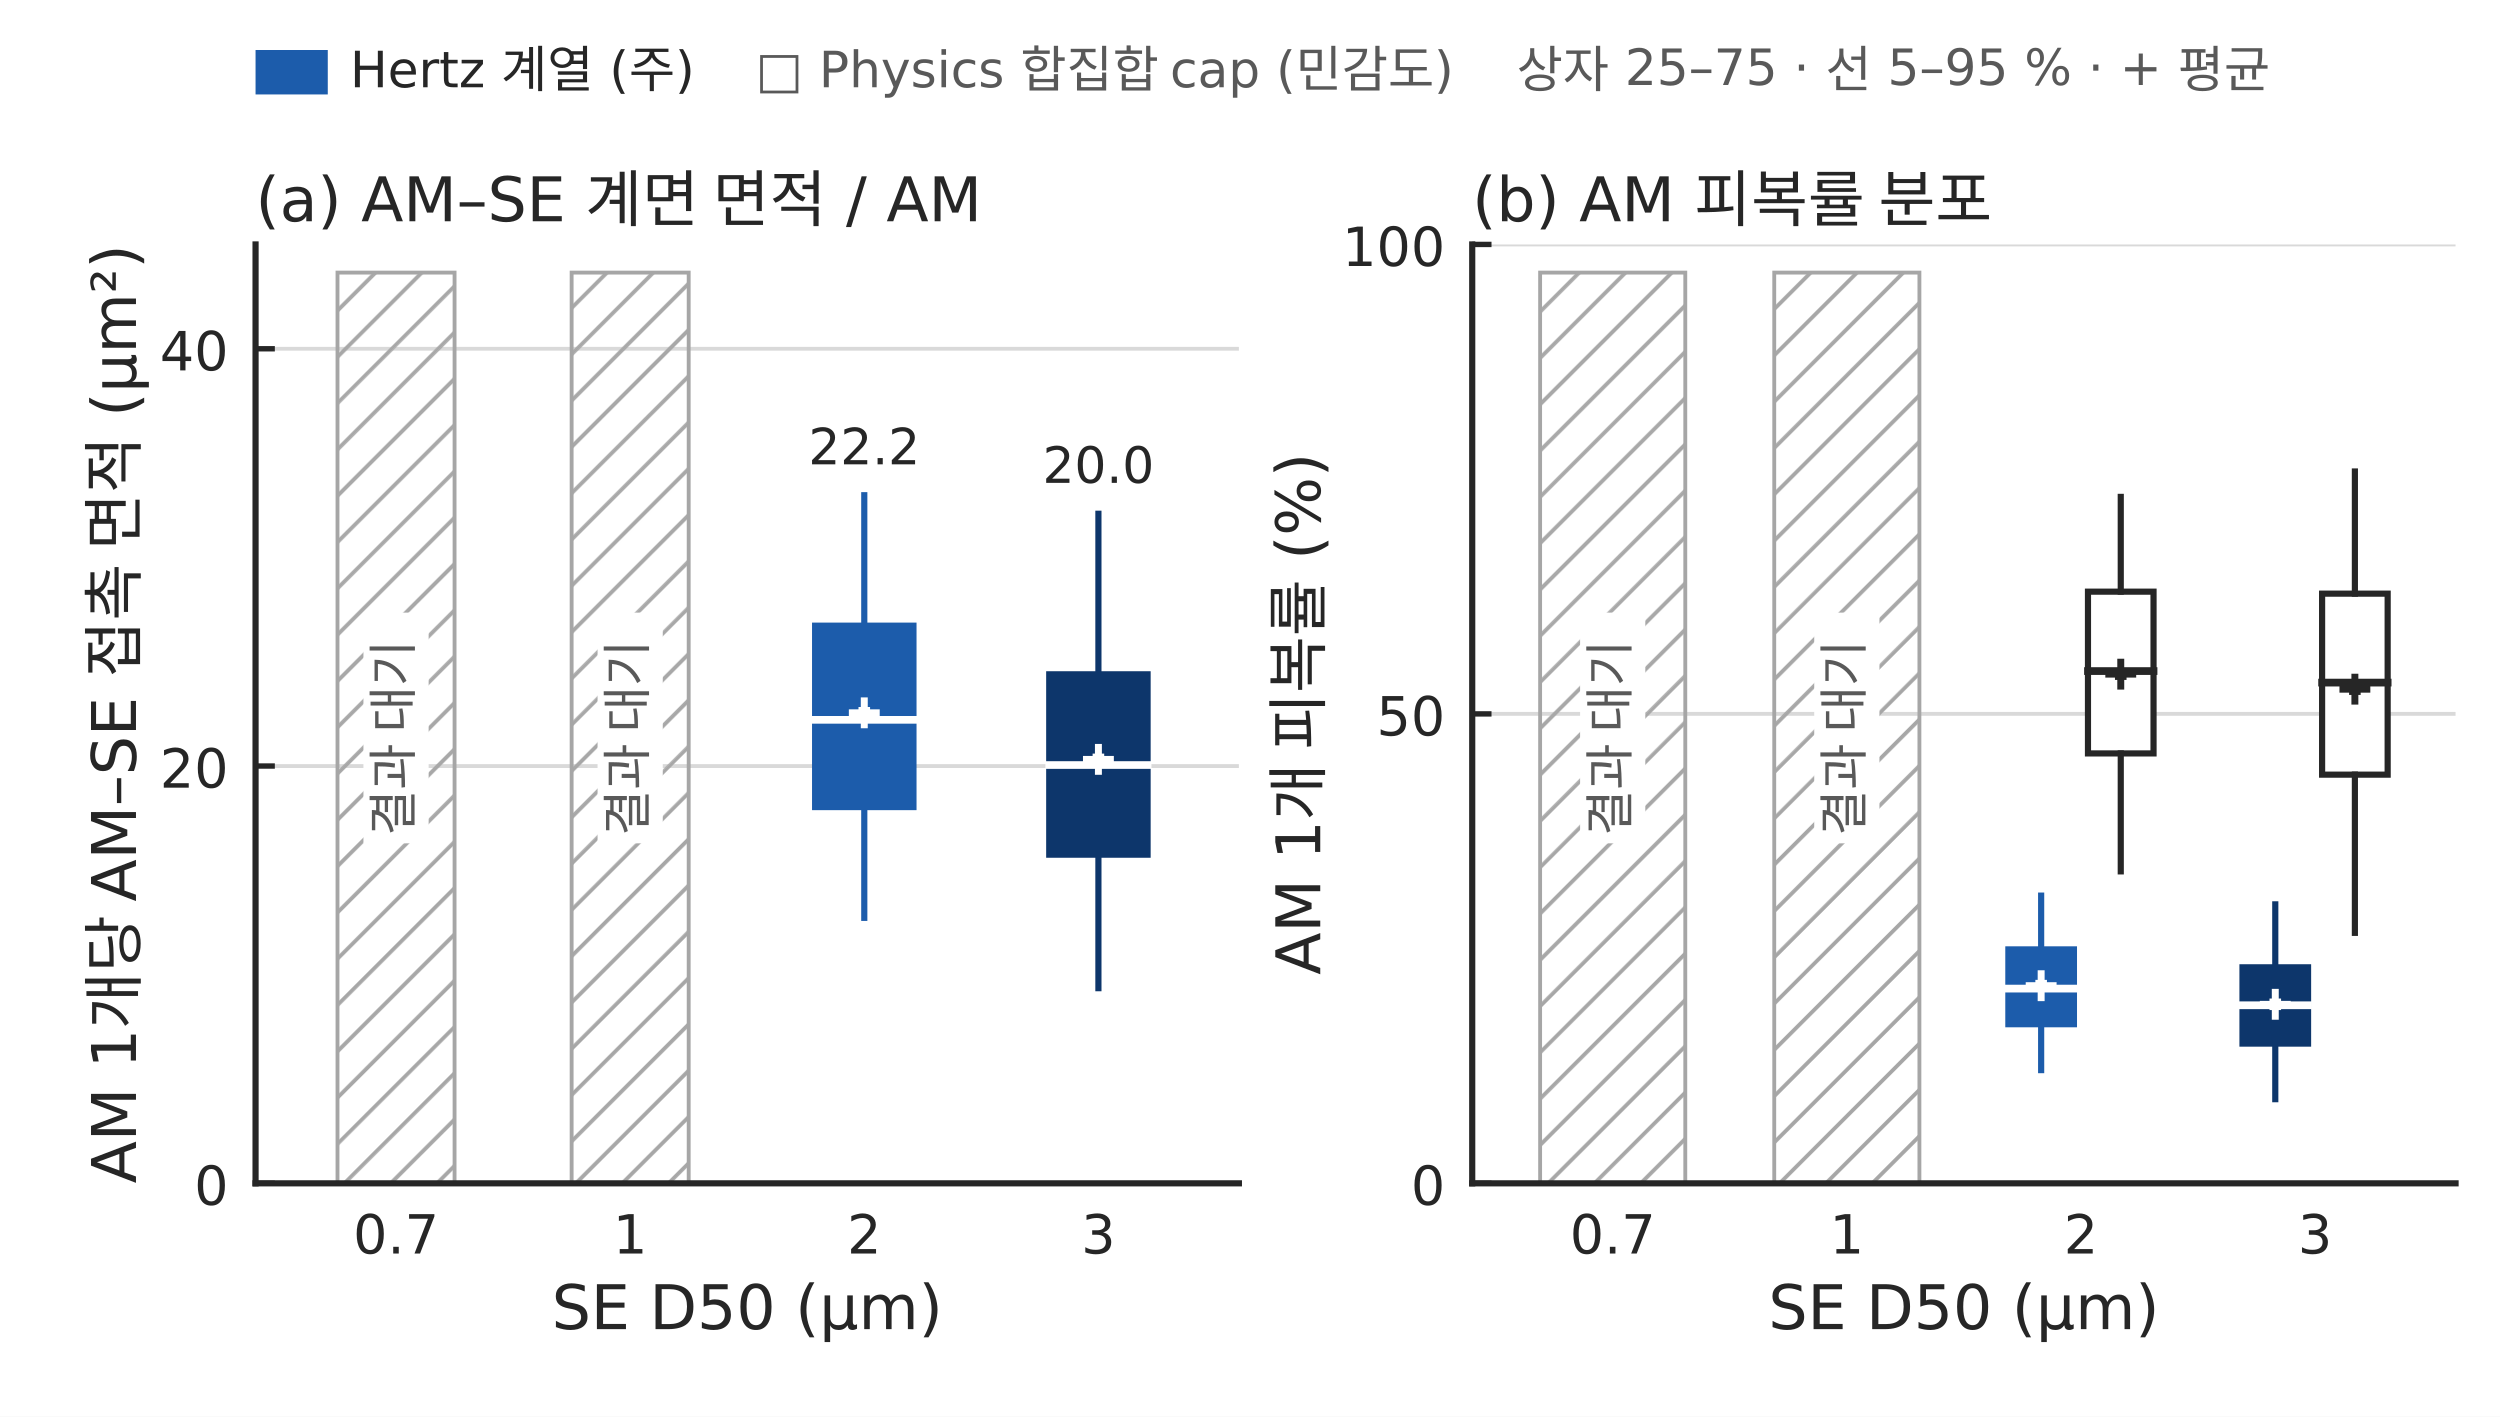
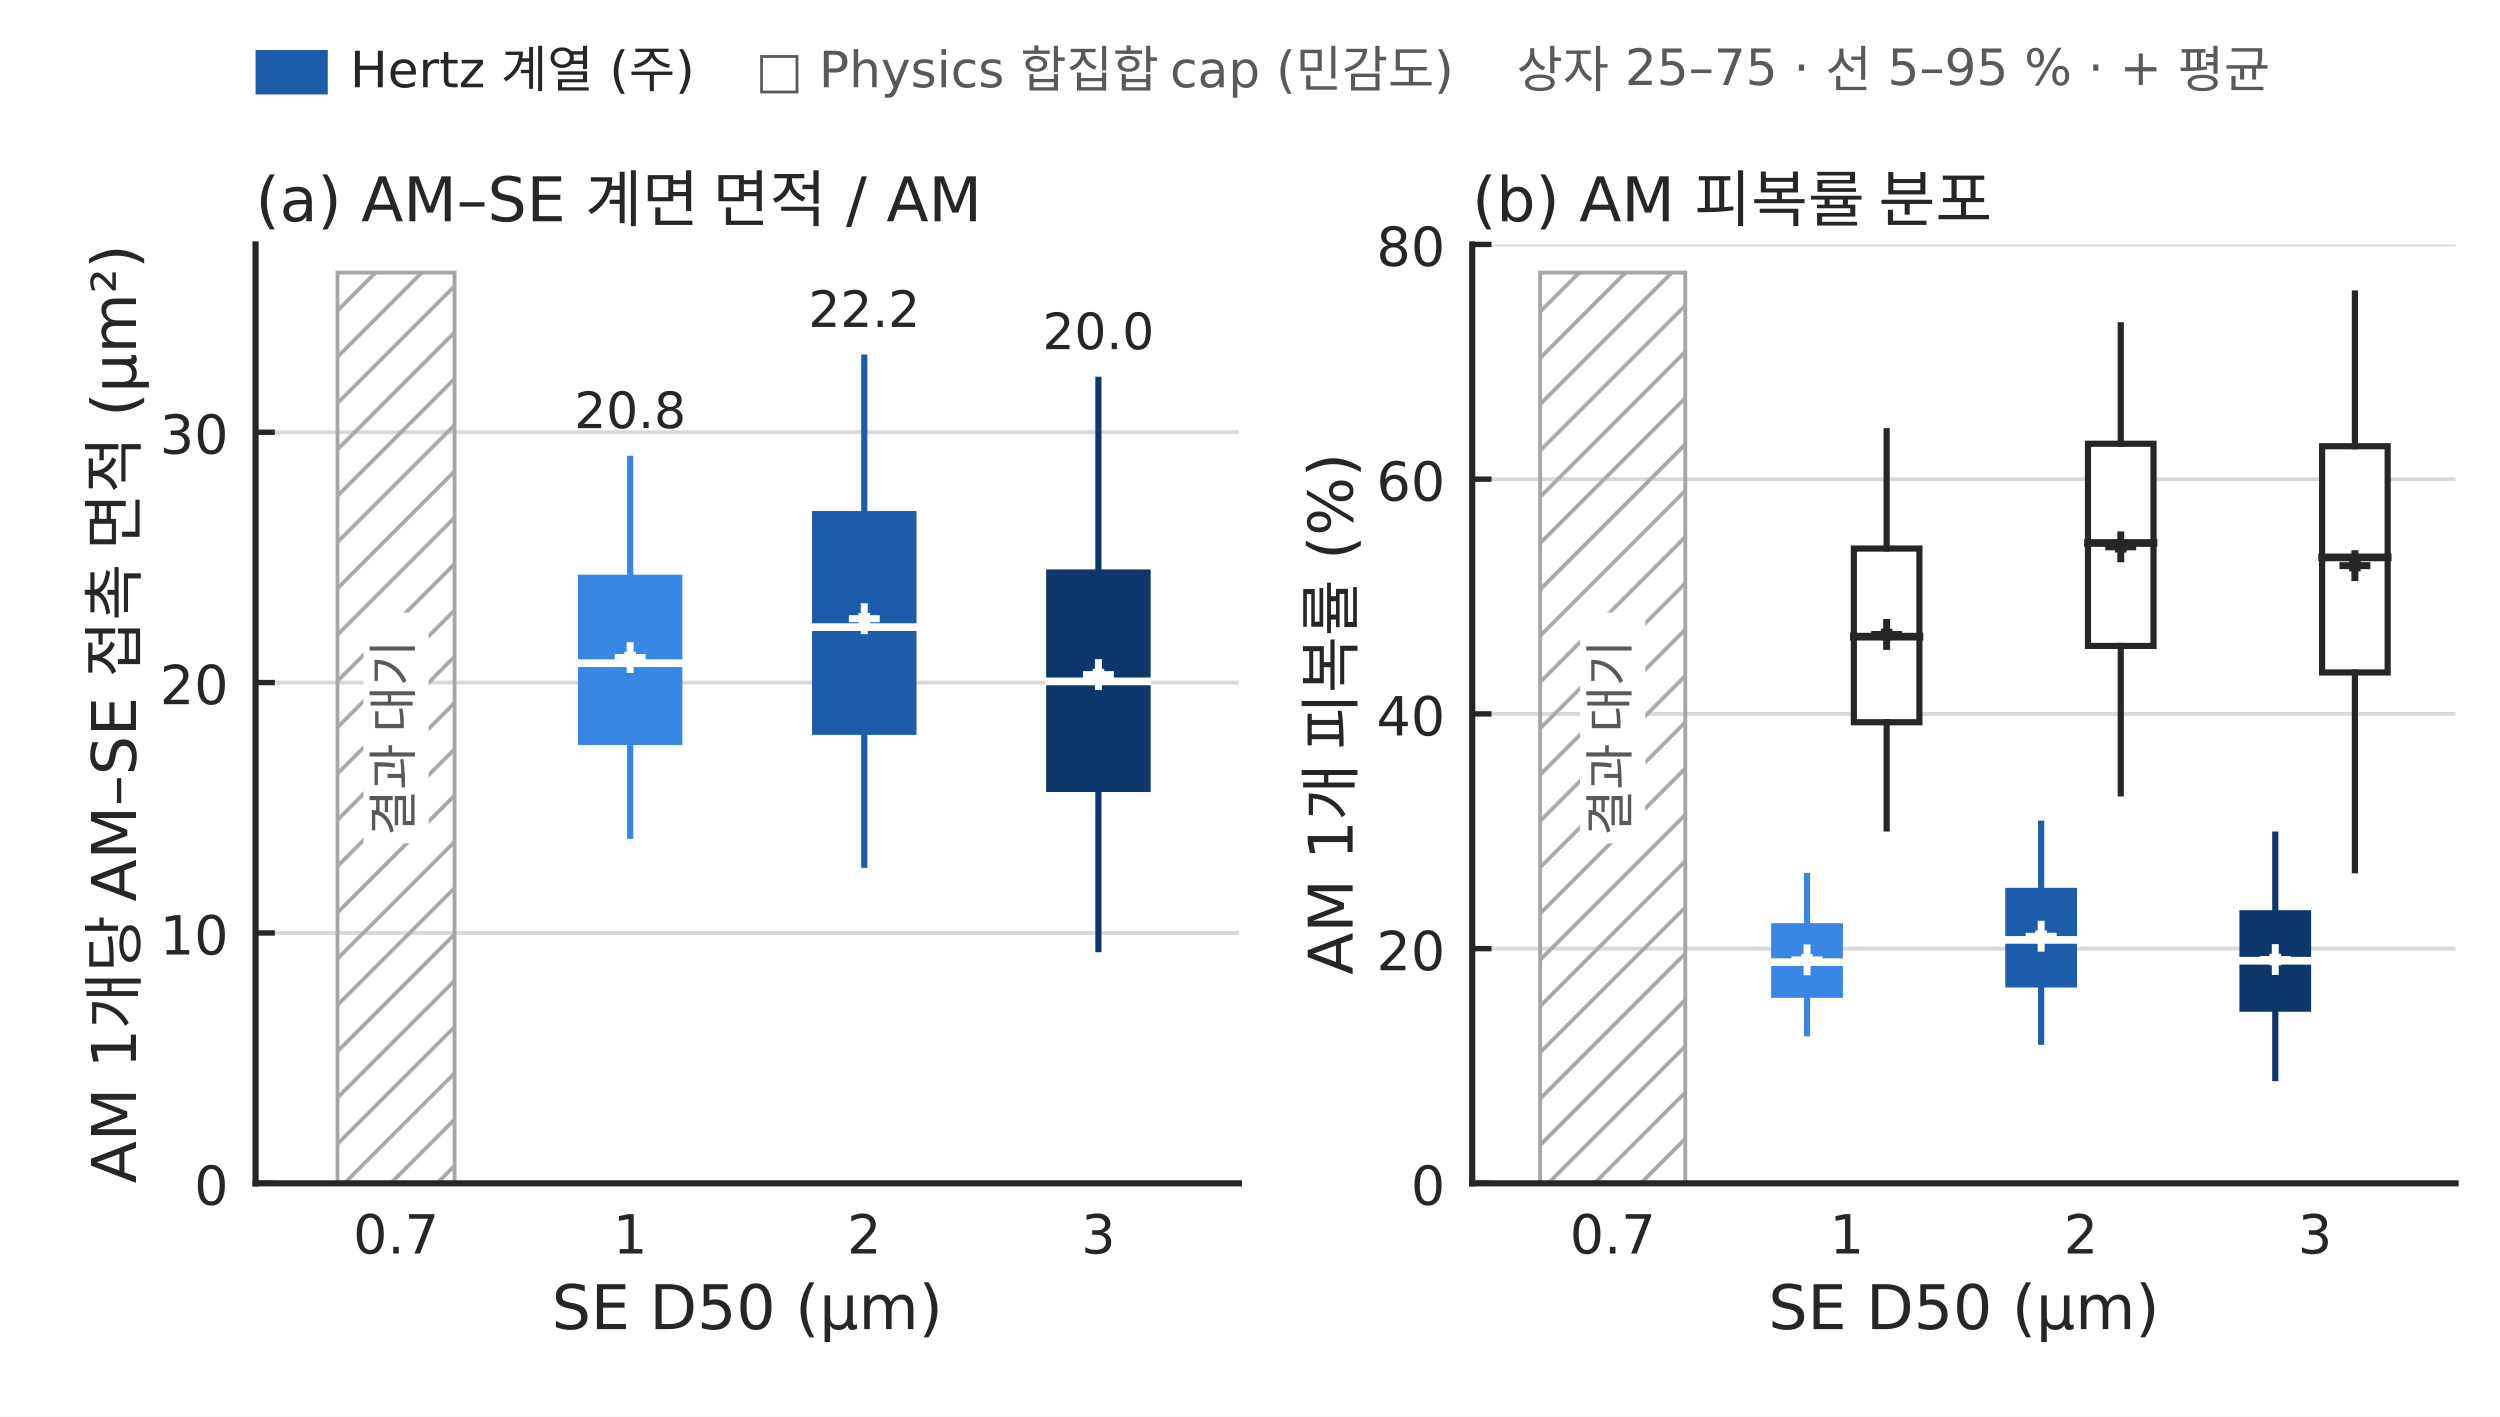
<svg xmlns="http://www.w3.org/2000/svg" xmlns:xlink="http://www.w3.org/1999/xlink" width="324pt" height="183.6pt" viewBox="0 0 324 183.6" version="1.1">
  <defs>
    <style type="text/css">*{stroke-linejoin: round; stroke-linecap: butt}</style>
  </defs>
  <g id="figure_1">
    <g id="patch_1">
      <path d="M 0 183.6  L 324 183.6  L 324 0  L 0 0  z " style="fill: #ffffff" />
    </g>
    <g id="axes_1">
      <g id="patch_2">
        <path d="M 33.12 153.36  L 160.56 153.36  L 160.56 31.68  L 33.12 31.68  z " style="fill: #ffffff" />
      </g>
      <g id="matplotlib.axis_1">
        <g id="xtick_1">
          <g id="line2d_1" />
          <g id="text_1">
            <text style="font-size: 7px; font-family: 'Aptos', 'Malgun Gothic', 'Carlito', 'WenQuanYi Zen Hei', 'DejaVu Sans'; text-anchor: middle; fill: #262626" x="51.326" y="162.459" transform="rotate(-0 51.32571 162.4586)">0.7</text>
          </g>
        </g>
        <g id="xtick_2">
          <g id="line2d_2" />
          <g id="text_2">
            <text style="font-size: 7px; font-family: 'Aptos', 'Malgun Gothic', 'Carlito', 'WenQuanYi Zen Hei', 'DejaVu Sans'; text-anchor: middle; fill: #262626" x="81.669" y="162.459" transform="rotate(-0 81.66857 162.4586)">1</text>
          </g>
        </g>
        <g id="xtick_3">
          <g id="line2d_3" />
          <g id="text_3">
            <text style="font-size: 7px; font-family: 'Aptos', 'Malgun Gothic', 'Carlito', 'WenQuanYi Zen Hei', 'DejaVu Sans'; text-anchor: middle; fill: #262626" x="112.011" y="162.459" transform="rotate(-0 112.0114 162.4586)">2</text>
          </g>
        </g>
        <g id="xtick_4">
          <g id="line2d_4" />
          <g id="text_4">
            <text style="font-size: 7px; font-family: 'Aptos', 'Malgun Gothic', 'Carlito', 'WenQuanYi Zen Hei', 'DejaVu Sans'; text-anchor: middle; fill: #262626" x="142.354" y="162.459" transform="rotate(-0 142.3543 162.4586)">3</text>
          </g>
        </g>
        <g id="text_5">
          <text style="font-size: 8px; font-family: 'Aptos', 'Malgun Gothic', 'Carlito', 'WenQuanYi Zen Hei', 'DejaVu Sans'; text-anchor: middle; fill: #262626" x="96.84" y="172.258" transform="rotate(-0 96.84 172.2584)">SE D50 (µm)</text>
        </g>
      </g>
      <g id="matplotlib.axis_2">
        <g id="ytick_1">
          <g id="line2d_5">
            <path d="M 33.12 153.36  L 160.56 153.36  " clip-path="url(#p23464b359a)" style="fill: none; stroke: #d9d9d9; stroke-width: 0.5; stroke-linecap: square" />
          </g>
          <g id="line2d_6">
            <defs>
              <path id="m4b9ea9e945" d="M 0 0  L 2.5 0  " style="stroke: #262626; stroke-width: 0.7" />
            </defs>
            <g>
              <use xlink:href="#m4b9ea9e945" x="33.12" y="153.36" style="fill: #262626; stroke: #262626; stroke-width: 0.7" />
            </g>
          </g>
          <g id="text_6">
            <text style="font-size: 7px; font-family: 'Aptos', 'Malgun Gothic', 'Carlito', 'WenQuanYi Zen Hei', 'DejaVu Sans'; text-anchor: end; fill: #262626" x="29.62" y="156.159" transform="rotate(-0 29.62 156.1593)">0</text>
          </g>
        </g>
        <g id="ytick_2">
          <g id="line2d_7">
-             <path d="M 33.12 99.28  L 160.56 99.28  " clip-path="url(#p23464b359a)" style="fill: none; stroke: #d9d9d9; stroke-width: 0.5; stroke-linecap: square" />
+             <path d="M 33.12 120.912  L 160.56 120.912  " clip-path="url(#p23464b359a)" style="fill: none; stroke: #d9d9d9; stroke-width: 0.5; stroke-linecap: square" />
          </g>
          <g id="line2d_8">
            <g>
-               <use xlink:href="#m4b9ea9e945" x="33.12" y="99.28" style="fill: #262626; stroke: #262626; stroke-width: 0.7" />
+               <use xlink:href="#m4b9ea9e945" x="33.12" y="120.912" style="fill: #262626; stroke: #262626; stroke-width: 0.7" />
            </g>
          </g>
          <g id="text_7">
-             <text style="font-size: 7px; font-family: 'Aptos', 'Malgun Gothic', 'Carlito', 'WenQuanYi Zen Hei', 'DejaVu Sans'; text-anchor: end; fill: #262626" x="29.62" y="102.079" transform="rotate(-0 29.62 102.0793)">20</text>
+             <text style="font-size: 7px; font-family: 'Aptos', 'Malgun Gothic', 'Carlito', 'WenQuanYi Zen Hei', 'DejaVu Sans'; text-anchor: end; fill: #262626" x="29.62" y="123.711" transform="rotate(-0 29.62 123.7113)">10</text>
          </g>
        </g>
        <g id="ytick_3">
          <g id="line2d_9">
-             <path d="M 33.12 45.2  L 160.56 45.2  " clip-path="url(#p23464b359a)" style="fill: none; stroke: #d9d9d9; stroke-width: 0.5; stroke-linecap: square" />
+             <path d="M 33.12 88.464  L 160.56 88.464  " clip-path="url(#p23464b359a)" style="fill: none; stroke: #d9d9d9; stroke-width: 0.5; stroke-linecap: square" />
          </g>
          <g id="line2d_10">
            <g>
-               <use xlink:href="#m4b9ea9e945" x="33.12" y="45.2" style="fill: #262626; stroke: #262626; stroke-width: 0.7" />
+               <use xlink:href="#m4b9ea9e945" x="33.12" y="88.464" style="fill: #262626; stroke: #262626; stroke-width: 0.7" />
            </g>
          </g>
          <g id="text_8">
-             <text style="font-size: 7px; font-family: 'Aptos', 'Malgun Gothic', 'Carlito', 'WenQuanYi Zen Hei', 'DejaVu Sans'; text-anchor: end; fill: #262626" x="29.62" y="47.999" transform="rotate(-0 29.62 47.99932)">40</text>
-           </g>
-         </g>
-         <g id="text_9">
+             <text style="font-size: 7px; font-family: 'Aptos', 'Malgun Gothic', 'Carlito', 'WenQuanYi Zen Hei', 'DejaVu Sans'; text-anchor: end; fill: #262626" x="29.62" y="91.263" transform="rotate(-0 29.62 91.26332)">20</text>
+           </g>
+         </g>
+         <g id="ytick_4">
+           <g id="line2d_11">
+             <path d="M 33.12 56.016  L 160.56 56.016  " clip-path="url(#p23464b359a)" style="fill: none; stroke: #d9d9d9; stroke-width: 0.5; stroke-linecap: square" />
+           </g>
+           <g id="line2d_12">
+             <g>
+               <use xlink:href="#m4b9ea9e945" x="33.12" y="56.016" style="fill: #262626; stroke: #262626; stroke-width: 0.7" />
+             </g>
+           </g>
+           <g id="text_9">
+             <text style="font-size: 7px; font-family: 'Aptos', 'Malgun Gothic', 'Carlito', 'WenQuanYi Zen Hei', 'DejaVu Sans'; text-anchor: end; fill: #262626" x="29.62" y="58.815" transform="rotate(-0 29.62 58.81532)">30</text>
+           </g>
+         </g>
+         <g id="text_10">
          <text style="font-size: 8px; font-family: 'Aptos', 'Malgun Gothic', 'Carlito', 'WenQuanYi Zen Hei', 'DejaVu Sans'; text-anchor: middle; fill: #262626" x="17.623" y="92.52" transform="rotate(-90 17.62281 92.52)">AM 1개당 AM–SE 접촉 면적 (µm²)</text>
        </g>
      </g>
      <g id="patch_3">
        <path d="M 43.74 153.36  L 58.911 153.36  L 58.911 35.33  L 43.74 35.33  z " clip-path="url(#p23464b359a)" style="fill: url(#hf01d2c8f13); stroke: #a6a6a6; stroke-width: 0.5; stroke-linejoin: miter" />
      </g>
      <g id="patch_4">
-         <path d="M 74.083 153.36  L 89.254 153.36  L 89.254 35.33  L 74.083 35.33  z " clip-path="url(#p23464b359a)" style="fill: url(#hf01d2c8f13); stroke: #a6a6a6; stroke-width: 0.5; stroke-linejoin: miter" />
+         <path d="M 75.297 96.153  L 88.041 96.153  L 88.041 74.879  L 75.297 74.879  z " clip-path="url(#p23464b359a)" style="fill: #3987e5; stroke: #3987e5; stroke-width: 0.8; stroke-linejoin: miter" />
+       </g>
+       <g id="line2d_13">
+         <path d="M 81.669 108.319  L 81.669 96.153  " clip-path="url(#p23464b359a)" style="fill: none; stroke: #3987e5; stroke-width: 0.8; stroke-linecap: square" />
+       </g>
+       <g id="line2d_14">
+         <path d="M 81.669 74.879  L 81.669 59.465  " clip-path="url(#p23464b359a)" style="fill: none; stroke: #3987e5; stroke-width: 0.8; stroke-linecap: square" />
      </g>
      <g id="patch_5">
-         <path d="M 105.639 104.596  L 118.383 104.596  L 118.383 81.088  L 105.639 81.088  z " clip-path="url(#p23464b359a)" style="fill: #1c5cab; stroke: #1c5cab; stroke-width: 0.8; stroke-linejoin: miter" />
-       </g>
-       <g id="line2d_11">
-         <path d="M 112.011 118.957  L 112.011 104.596  " clip-path="url(#p23464b359a)" style="fill: none; stroke: #1c5cab; stroke-width: 0.8; stroke-linecap: square" />
-       </g>
-       <g id="line2d_12">
-         <path d="M 112.011 81.088  L 112.011 64.184  " clip-path="url(#p23464b359a)" style="fill: none; stroke: #1c5cab; stroke-width: 0.8; stroke-linecap: square" />
+         <path d="M 105.639 94.843  L 118.383 94.843  L 118.383 66.633  L 105.639 66.633  z " clip-path="url(#p23464b359a)" style="fill: #1c5cab; stroke: #1c5cab; stroke-width: 0.8; stroke-linejoin: miter" />
+       </g>
+       <g id="line2d_15">
+         <path d="M 112.011 112.076  L 112.011 94.843  " clip-path="url(#p23464b359a)" style="fill: none; stroke: #1c5cab; stroke-width: 0.8; stroke-linecap: square" />
+       </g>
+       <g id="line2d_16">
+         <path d="M 112.011 66.633  L 112.011 46.349  " clip-path="url(#p23464b359a)" style="fill: none; stroke: #1c5cab; stroke-width: 0.8; stroke-linecap: square" />
      </g>
      <g id="patch_6">
-         <path d="M 135.982 110.766  L 148.726 110.766  L 148.726 87.391  L 135.982 87.391  z " clip-path="url(#p23464b359a)" style="fill: #0d366b; stroke: #0d366b; stroke-width: 0.8; stroke-linejoin: miter" />
-       </g>
-       <g id="line2d_13">
-         <path d="M 142.354 128.068  L 142.354 110.766  " clip-path="url(#p23464b359a)" style="fill: none; stroke: #0d366b; stroke-width: 0.8; stroke-linecap: square" />
-       </g>
-       <g id="line2d_14">
-         <path d="M 142.354 87.391  L 142.354 66.581  " clip-path="url(#p23464b359a)" style="fill: none; stroke: #0d366b; stroke-width: 0.8; stroke-linecap: square" />
+         <path d="M 135.982 102.247  L 148.726 102.247  L 148.726 74.197  L 135.982 74.197  z " clip-path="url(#p23464b359a)" style="fill: #0d366b; stroke: #0d366b; stroke-width: 0.8; stroke-linejoin: miter" />
+       </g>
+       <g id="line2d_17">
+         <path d="M 142.354 123.01  L 142.354 102.247  " clip-path="url(#p23464b359a)" style="fill: none; stroke: #0d366b; stroke-width: 0.8; stroke-linecap: square" />
+       </g>
+       <g id="line2d_18">
+         <path d="M 142.354 74.197  L 142.354 49.225  " clip-path="url(#p23464b359a)" style="fill: none; stroke: #0d366b; stroke-width: 0.8; stroke-linecap: square" />
      </g>
      <g id="patch_7">
        <path d="M 33.12 153.36  L 33.12 31.68  " style="fill: none; stroke: #262626; stroke-width: 0.8; stroke-linejoin: miter; stroke-linecap: square" />
      </g>
      <g id="patch_8">
        <path d="M 33.12 153.36  L 160.56 153.36  " style="fill: none; stroke: #262626; stroke-width: 0.8; stroke-linejoin: miter; stroke-linecap: square" />
      </g>
-       <g id="text_10">
+       <g id="text_11">
        <g id="patch_9">
          <path d="M 55.551 109.295  L 55.551 79.396  L 47.101 79.396  L 47.101 109.295  z " style="fill: #ffffff" />
        </g>
        <text style="font-size: 6.5px; font-family: 'Aptos', 'Malgun Gothic', 'Carlito', 'WenQuanYi Zen Hei', 'DejaVu Sans'; fill: #595959" transform="translate(53.27445 108.3197) rotate(-90)">결과 대기</text>
      </g>
-       <g id="text_11">
-         <g id="patch_10">
-           <path d="M 85.894 109.295  L 85.894 79.396  L 77.444 79.396  L 77.444 109.295  z " style="fill: #ffffff" />
-         </g>
-         <text style="font-size: 6.5px; font-family: 'Aptos', 'Malgun Gothic', 'Carlito', 'WenQuanYi Zen Hei', 'DejaVu Sans'; fill: #595959" transform="translate(83.6173 108.3197) rotate(-90)">결과 대기</text>
-       </g>
-       <g id="line2d_15">
-         <path d="M 105.639 93.291  L 118.383 93.291  " clip-path="url(#p23464b359a)" style="fill: none; stroke: #ffffff; stroke-linecap: square" />
+       <g id="line2d_19">
+         <path d="M 75.297 85.953  L 88.041 85.953  " clip-path="url(#p23464b359a)" style="fill: none; stroke: #ffffff; stroke-linecap: square" />
      </g>
      <g id="text_12">
-         <text style="font-size: 6.5px; font-family: 'Aptos', 'Malgun Gothic', 'Carlito', 'WenQuanYi Zen Hei', 'DejaVu Sans'; text-anchor: middle; fill: #262626" x="112.011" y="60.179" transform="rotate(-0 112.0114 60.17897)">22.2</text>
-       </g>
-       <g id="line2d_16">
-         <path d="M 135.982 99.149  L 148.726 99.149  " clip-path="url(#p23464b359a)" style="fill: none; stroke: #ffffff; stroke-linecap: square" />
+         <text style="font-size: 6.5px; font-family: 'Aptos', 'Malgun Gothic', 'Carlito', 'WenQuanYi Zen Hei', 'DejaVu Sans'; text-anchor: middle; fill: #262626" x="81.669" y="55.487" transform="rotate(-0 81.66857 55.48699)">20.8</text>
+       </g>
+       <g id="line2d_20">
+         <path d="M 105.639 81.278  L 118.383 81.278  " clip-path="url(#p23464b359a)" style="fill: none; stroke: #ffffff; stroke-linecap: square" />
      </g>
      <g id="text_13">
-         <text style="font-size: 6.5px; font-family: 'Aptos', 'Malgun Gothic', 'Carlito', 'WenQuanYi Zen Hei', 'DejaVu Sans'; text-anchor: middle; fill: #262626" x="142.354" y="62.576" transform="rotate(-0 142.3543 62.57561)">20.0</text>
+         <text style="font-size: 6.5px; font-family: 'Aptos', 'Malgun Gothic', 'Carlito', 'WenQuanYi Zen Hei', 'DejaVu Sans'; text-anchor: middle; fill: #262626" x="112.011" y="42.371" transform="rotate(-0 112.0114 42.37086)">22.2</text>
+       </g>
+       <g id="line2d_21">
+         <path d="M 135.982 88.307  L 148.726 88.307  " clip-path="url(#p23464b359a)" style="fill: none; stroke: #ffffff; stroke-linecap: square" />
      </g>
      <g id="text_14">
+         <text style="font-size: 6.5px; font-family: 'Aptos', 'Malgun Gothic', 'Carlito', 'WenQuanYi Zen Hei', 'DejaVu Sans'; text-anchor: middle; fill: #262626" x="142.354" y="45.247" transform="rotate(-0 142.3543 45.24683)">20.0</text>
+       </g>
+       <g id="text_15">
        <text style="font-size: 8px; font-family: 'Aptos', 'Malgun Gothic', 'Carlito', 'WenQuanYi Zen Hei', 'DejaVu Sans'; text-anchor: start; fill: #262626" x="33.12" y="28.68" transform="rotate(-0 33.12 28.68)">(a) AM–SE 계면 면적 / AM</text>
      </g>
-       <g id="line2d_17">
-         <path d="M 112.011 92.38  " clip-path="url(#p23464b359a)" style="fill: none; stroke: #ffffff; stroke-width: 1.5; stroke-linecap: square" />
+       <g id="line2d_22">
+         <path d="M 81.669 85.218  " clip-path="url(#p23464b359a)" style="fill: none; stroke: #ffffff; stroke-width: 1.5; stroke-linecap: square" />
        <defs>
          <path id="mc060f11b93" d="M -2 0  L 2 0  M 0 2  L 0 -2  " style="stroke: #ffffff; stroke-width: 0.9" />
        </defs>
        <g clip-path="url(#p23464b359a)">
-           <use xlink:href="#mc060f11b93" x="112.011" y="92.38" style="fill: #ffffff; stroke: #ffffff; stroke-width: 0.9" />
-         </g>
-       </g>
-       <g id="line2d_18">
-         <path d="M 142.354 98.416  " clip-path="url(#p23464b359a)" style="fill: none; stroke: #ffffff; stroke-width: 1.5; stroke-linecap: square" />
+           <use xlink:href="#mc060f11b93" x="81.669" y="85.218" style="fill: #ffffff; stroke: #ffffff; stroke-width: 0.9" />
+         </g>
+       </g>
+       <g id="line2d_23">
+         <path d="M 112.011 80.184  " clip-path="url(#p23464b359a)" style="fill: none; stroke: #ffffff; stroke-width: 1.5; stroke-linecap: square" />
        <g clip-path="url(#p23464b359a)">
-           <use xlink:href="#mc060f11b93" x="142.354" y="98.416" style="fill: #ffffff; stroke: #ffffff; stroke-width: 0.9" />
+           <use xlink:href="#mc060f11b93" x="112.011" y="80.184" style="fill: #ffffff; stroke: #ffffff; stroke-width: 0.9" />
+         </g>
+       </g>
+       <g id="line2d_24">
+         <path d="M 142.354 87.428  " clip-path="url(#p23464b359a)" style="fill: none; stroke: #ffffff; stroke-width: 1.5; stroke-linecap: square" />
+         <g clip-path="url(#p23464b359a)">
+           <use xlink:href="#mc060f11b93" x="142.354" y="87.428" style="fill: #ffffff; stroke: #ffffff; stroke-width: 0.9" />
        </g>
      </g>
    </g>
    <g id="axes_2">
-       <g id="patch_11">
+       <g id="patch_10">
        <path d="M 190.8 153.36  L 318.24 153.36  L 318.24 31.68  L 190.8 31.68  z " style="fill: #ffffff" />
      </g>
      <g id="matplotlib.axis_3">
        <g id="xtick_5">
-           <g id="line2d_19" />
-           <g id="text_15">
+           <g id="line2d_25" />
+           <g id="text_16">
            <text style="font-size: 7px; font-family: 'Aptos', 'Malgun Gothic', 'Carlito', 'WenQuanYi Zen Hei', 'DejaVu Sans'; text-anchor: middle; fill: #262626" x="209.006" y="162.459" transform="rotate(-0 209.0057 162.4586)">0.7</text>
          </g>
        </g>
        <g id="xtick_6">
-           <g id="line2d_20" />
-           <g id="text_16">
+           <g id="line2d_26" />
+           <g id="text_17">
            <text style="font-size: 7px; font-family: 'Aptos', 'Malgun Gothic', 'Carlito', 'WenQuanYi Zen Hei', 'DejaVu Sans'; text-anchor: middle; fill: #262626" x="239.349" y="162.459" transform="rotate(-0 239.3486 162.4586)">1</text>
          </g>
        </g>
        <g id="xtick_7">
-           <g id="line2d_21" />
-           <g id="text_17">
+           <g id="line2d_27" />
+           <g id="text_18">
            <text style="font-size: 7px; font-family: 'Aptos', 'Malgun Gothic', 'Carlito', 'WenQuanYi Zen Hei', 'DejaVu Sans'; text-anchor: middle; fill: #262626" x="269.691" y="162.459" transform="rotate(-0 269.6914 162.4586)">2</text>
          </g>
        </g>
        <g id="xtick_8">
-           <g id="line2d_22" />
-           <g id="text_18">
+           <g id="line2d_28" />
+           <g id="text_19">
            <text style="font-size: 7px; font-family: 'Aptos', 'Malgun Gothic', 'Carlito', 'WenQuanYi Zen Hei', 'DejaVu Sans'; text-anchor: middle; fill: #262626" x="300.034" y="162.459" transform="rotate(-0 300.0343 162.4586)">3</text>
          </g>
        </g>
-         <g id="text_19">
+         <g id="text_20">
          <text style="font-size: 8px; font-family: 'Aptos', 'Malgun Gothic', 'Carlito', 'WenQuanYi Zen Hei', 'DejaVu Sans'; text-anchor: middle; fill: #262626" x="254.52" y="172.258" transform="rotate(-0 254.52 172.2584)">SE D50 (µm)</text>
        </g>
      </g>
      <g id="matplotlib.axis_4">
-         <g id="ytick_4">
-           <g id="line2d_23">
+         <g id="ytick_5">
+           <g id="line2d_29">
            <path d="M 190.8 153.36  L 318.24 153.36  " clip-path="url(#p093cfb33e7)" style="fill: none; stroke: #d9d9d9; stroke-width: 0.5; stroke-linecap: square" />
          </g>
-           <g id="line2d_24">
+           <g id="line2d_30">
            <g>
              <use xlink:href="#m4b9ea9e945" x="190.8" y="153.36" style="fill: #262626; stroke: #262626; stroke-width: 0.7" />
            </g>
          </g>
-           <g id="text_20">
+           <g id="text_21">
            <text style="font-size: 7px; font-family: 'Aptos', 'Malgun Gothic', 'Carlito', 'WenQuanYi Zen Hei', 'DejaVu Sans'; text-anchor: end; fill: #262626" x="187.3" y="156.159" transform="rotate(-0 187.3 156.1593)">0</text>
          </g>
        </g>
-         <g id="ytick_5">
-           <g id="line2d_25">
+         <g id="ytick_6">
+           <g id="line2d_31">
+             <path d="M 190.8 122.94  L 318.24 122.94  " clip-path="url(#p093cfb33e7)" style="fill: none; stroke: #d9d9d9; stroke-width: 0.5; stroke-linecap: square" />
+           </g>
+           <g id="line2d_32">
+             <g>
+               <use xlink:href="#m4b9ea9e945" x="190.8" y="122.94" style="fill: #262626; stroke: #262626; stroke-width: 0.7" />
+             </g>
+           </g>
+           <g id="text_22">
+             <text style="font-size: 7px; font-family: 'Aptos', 'Malgun Gothic', 'Carlito', 'WenQuanYi Zen Hei', 'DejaVu Sans'; text-anchor: end; fill: #262626" x="187.3" y="125.739" transform="rotate(-0 187.3 125.7393)">20</text>
+           </g>
+         </g>
+         <g id="ytick_7">
+           <g id="line2d_33">
            <path d="M 190.8 92.52  L 318.24 92.52  " clip-path="url(#p093cfb33e7)" style="fill: none; stroke: #d9d9d9; stroke-width: 0.5; stroke-linecap: square" />
          </g>
-           <g id="line2d_26">
+           <g id="line2d_34">
            <g>
              <use xlink:href="#m4b9ea9e945" x="190.8" y="92.52" style="fill: #262626; stroke: #262626; stroke-width: 0.7" />
            </g>
          </g>
-           <g id="text_21">
-             <text style="font-size: 7px; font-family: 'Aptos', 'Malgun Gothic', 'Carlito', 'WenQuanYi Zen Hei', 'DejaVu Sans'; text-anchor: end; fill: #262626" x="187.3" y="95.319" transform="rotate(-0 187.3 95.31932)">50</text>
-           </g>
-         </g>
-         <g id="ytick_6">
-           <g id="line2d_27">
+           <g id="text_23">
+             <text style="font-size: 7px; font-family: 'Aptos', 'Malgun Gothic', 'Carlito', 'WenQuanYi Zen Hei', 'DejaVu Sans'; text-anchor: end; fill: #262626" x="187.3" y="95.319" transform="rotate(-0 187.3 95.31932)">40</text>
+           </g>
+         </g>
+         <g id="ytick_8">
+           <g id="line2d_35">
+             <path d="M 190.8 62.1  L 318.24 62.1  " clip-path="url(#p093cfb33e7)" style="fill: none; stroke: #d9d9d9; stroke-width: 0.5; stroke-linecap: square" />
+           </g>
+           <g id="line2d_36">
+             <g>
+               <use xlink:href="#m4b9ea9e945" x="190.8" y="62.1" style="fill: #262626; stroke: #262626; stroke-width: 0.7" />
+             </g>
+           </g>
+           <g id="text_24">
+             <text style="font-size: 7px; font-family: 'Aptos', 'Malgun Gothic', 'Carlito', 'WenQuanYi Zen Hei', 'DejaVu Sans'; text-anchor: end; fill: #262626" x="187.3" y="64.899" transform="rotate(-0 187.3 64.89932)">60</text>
+           </g>
+         </g>
+         <g id="ytick_9">
+           <g id="line2d_37">
            <path d="M 190.8 31.68  L 318.24 31.68  " clip-path="url(#p093cfb33e7)" style="fill: none; stroke: #d9d9d9; stroke-width: 0.5; stroke-linecap: square" />
          </g>
-           <g id="line2d_28">
+           <g id="line2d_38">
            <g>
              <use xlink:href="#m4b9ea9e945" x="190.8" y="31.68" style="fill: #262626; stroke: #262626; stroke-width: 0.7" />
            </g>
          </g>
-           <g id="text_22">
-             <text style="font-size: 7px; font-family: 'Aptos', 'Malgun Gothic', 'Carlito', 'WenQuanYi Zen Hei', 'DejaVu Sans'; text-anchor: end; fill: #262626" x="187.3" y="34.479" transform="rotate(-0 187.3 34.47932)">100</text>
-           </g>
-         </g>
-         <g id="text_23">
-           <text style="font-size: 8px; font-family: 'Aptos', 'Malgun Gothic', 'Carlito', 'WenQuanYi Zen Hei', 'DejaVu Sans'; text-anchor: middle; fill: #262626" x="171.105" y="92.52" transform="rotate(-90 171.105 92.52)">AM 1개 피복률 (%)</text>
-         </g>
+           <g id="text_25">
+             <text style="font-size: 7px; font-family: 'Aptos', 'Malgun Gothic', 'Carlito', 'WenQuanYi Zen Hei', 'DejaVu Sans'; text-anchor: end; fill: #262626" x="187.3" y="34.479" transform="rotate(-0 187.3 34.47932)">80</text>
+           </g>
+         </g>
+         <g id="text_26">
+           <text style="font-size: 8px; font-family: 'Aptos', 'Malgun Gothic', 'Carlito', 'WenQuanYi Zen Hei', 'DejaVu Sans'; text-anchor: middle; fill: #262626" x="175.303" y="92.52" transform="rotate(-90 175.3028 92.52)">AM 1개 피복률 (%)</text>
+         </g>
+       </g>
+       <g id="patch_11">
+         <path d="M 199.599 153.36  L 218.412 153.36  L 218.412 35.33  L 199.599 35.33  z " clip-path="url(#p093cfb33e7)" style="fill: url(#hf01d2c8f13); stroke: #a6a6a6; stroke-width: 0.5; stroke-linejoin: miter" />
      </g>
      <g id="patch_12">
-         <path d="M 199.599 153.36  L 218.412 153.36  L 218.412 35.33  L 199.599 35.33  z " clip-path="url(#p093cfb33e7)" style="fill: url(#hf01d2c8f13); stroke: #a6a6a6; stroke-width: 0.5; stroke-linejoin: miter" />
+         <path d="M 229.942 128.919  L 238.438 128.919  L 238.438 120.046  L 229.942 120.046  z " clip-path="url(#p093cfb33e7)" style="fill: #3987e5; stroke: #3987e5; stroke-width: 0.8; stroke-linejoin: miter" />
+       </g>
+       <g id="line2d_39">
+         <path d="M 234.19 133.914  L 234.19 128.919  " clip-path="url(#p093cfb33e7)" style="fill: none; stroke: #3987e5; stroke-width: 0.8; stroke-linecap: square" />
+       </g>
+       <g id="line2d_40">
+         <path d="M 234.19 120.046  L 234.19 113.522  " clip-path="url(#p093cfb33e7)" style="fill: none; stroke: #3987e5; stroke-width: 0.8; stroke-linecap: square" />
      </g>
      <g id="patch_13">
-         <path d="M 229.942 153.36  L 248.755 153.36  L 248.755 35.33  L 229.942 35.33  z " clip-path="url(#p093cfb33e7)" style="fill: url(#hf01d2c8f13); stroke: #a6a6a6; stroke-width: 0.5; stroke-linejoin: miter" />
+         <path d="M 240.259 93.603  L 248.755 93.603  L 248.755 71.091  L 240.259 71.091  z " clip-path="url(#p093cfb33e7)" style="fill: #ffffff; stroke: #262626; stroke-width: 0.8; stroke-linejoin: miter" />
+       </g>
+       <g id="line2d_41">
+         <path d="M 244.507 107.367  L 244.507 93.603  " clip-path="url(#p093cfb33e7)" style="fill: none; stroke: #262626; stroke-width: 0.8; stroke-linecap: square" />
+       </g>
+       <g id="line2d_42">
+         <path d="M 244.507 71.091  L 244.507 55.888  " clip-path="url(#p093cfb33e7)" style="fill: none; stroke: #262626; stroke-width: 0.8; stroke-linecap: square" />
      </g>
      <g id="patch_14">
-         <path d="M 260.285 132.738  L 268.781 132.738  L 268.781 123.042  L 260.285 123.042  z " clip-path="url(#p093cfb33e7)" style="fill: #1c5cab; stroke: #1c5cab; stroke-width: 0.8; stroke-linejoin: miter" />
-       </g>
-       <g id="line2d_29">
-         <path d="M 264.533 138.685  L 264.533 132.738  " clip-path="url(#p093cfb33e7)" style="fill: none; stroke: #1c5cab; stroke-width: 0.8; stroke-linecap: square" />
-       </g>
-       <g id="line2d_30">
-         <path d="M 264.533 123.042  L 264.533 116.074  " clip-path="url(#p093cfb33e7)" style="fill: none; stroke: #1c5cab; stroke-width: 0.8; stroke-linecap: square" />
+         <path d="M 260.285 127.582  L 268.781 127.582  L 268.781 115.463  L 260.285 115.463  z " clip-path="url(#p093cfb33e7)" style="fill: #1c5cab; stroke: #1c5cab; stroke-width: 0.8; stroke-linejoin: miter" />
+       </g>
+       <g id="line2d_43">
+         <path d="M 264.533 135.017  L 264.533 127.582  " clip-path="url(#p093cfb33e7)" style="fill: none; stroke: #1c5cab; stroke-width: 0.8; stroke-linecap: square" />
+       </g>
+       <g id="line2d_44">
+         <path d="M 264.533 115.463  L 264.533 106.752  " clip-path="url(#p093cfb33e7)" style="fill: none; stroke: #1c5cab; stroke-width: 0.8; stroke-linecap: square" />
      </g>
      <g id="patch_15">
-         <path d="M 270.602 97.644  L 279.098 97.644  L 279.098 76.68  L 270.602 76.68  z " clip-path="url(#p093cfb33e7)" style="fill: #ffffff; stroke: #262626; stroke-width: 0.8; stroke-linejoin: miter" />
-       </g>
-       <g id="line2d_31">
-         <path d="M 274.85 112.93  L 274.85 97.644  " clip-path="url(#p093cfb33e7)" style="fill: none; stroke: #262626; stroke-width: 0.8; stroke-linecap: square" />
-       </g>
-       <g id="line2d_32">
-         <path d="M 274.85 76.68  L 274.85 64.399  " clip-path="url(#p093cfb33e7)" style="fill: none; stroke: #262626; stroke-width: 0.8; stroke-linecap: square" />
+         <path d="M 270.602 83.715  L 279.098 83.715  L 279.098 57.51  L 270.602 57.51  z " clip-path="url(#p093cfb33e7)" style="fill: #ffffff; stroke: #262626; stroke-width: 0.8; stroke-linejoin: miter" />
+       </g>
+       <g id="line2d_45">
+         <path d="M 274.85 102.822  L 274.85 83.715  " clip-path="url(#p093cfb33e7)" style="fill: none; stroke: #262626; stroke-width: 0.8; stroke-linecap: square" />
+       </g>
+       <g id="line2d_46">
+         <path d="M 274.85 57.51  L 274.85 42.158  " clip-path="url(#p093cfb33e7)" style="fill: none; stroke: #262626; stroke-width: 0.8; stroke-linecap: square" />
      </g>
      <g id="patch_16">
-         <path d="M 290.628 135.249  L 299.124 135.249  L 299.124 125.364  L 290.628 125.364  z " clip-path="url(#p093cfb33e7)" style="fill: #0d366b; stroke: #0d366b; stroke-width: 0.8; stroke-linejoin: miter" />
-       </g>
-       <g id="line2d_33">
-         <path d="M 294.876 142.451  L 294.876 135.249  " clip-path="url(#p093cfb33e7)" style="fill: none; stroke: #0d366b; stroke-width: 0.8; stroke-linecap: square" />
-       </g>
-       <g id="line2d_34">
-         <path d="M 294.876 125.364  L 294.876 117.203  " clip-path="url(#p093cfb33e7)" style="fill: none; stroke: #0d366b; stroke-width: 0.8; stroke-linecap: square" />
+         <path d="M 290.628 130.722  L 299.124 130.722  L 299.124 118.365  L 290.628 118.365  z " clip-path="url(#p093cfb33e7)" style="fill: #0d366b; stroke: #0d366b; stroke-width: 0.8; stroke-linejoin: miter" />
+       </g>
+       <g id="line2d_47">
+         <path d="M 294.876 139.723  L 294.876 130.722  " clip-path="url(#p093cfb33e7)" style="fill: none; stroke: #0d366b; stroke-width: 0.8; stroke-linecap: square" />
+       </g>
+       <g id="line2d_48">
+         <path d="M 294.876 118.365  L 294.876 108.164  " clip-path="url(#p093cfb33e7)" style="fill: none; stroke: #0d366b; stroke-width: 0.8; stroke-linecap: square" />
      </g>
      <g id="patch_17">
-         <path d="M 300.945 100.395  L 309.441 100.395  L 309.441 76.938  L 300.945 76.938  z " clip-path="url(#p093cfb33e7)" style="fill: #ffffff; stroke: #262626; stroke-width: 0.8; stroke-linejoin: miter" />
-       </g>
-       <g id="line2d_35">
-         <path d="M 305.193 120.898  L 305.193 100.395  " clip-path="url(#p093cfb33e7)" style="fill: none; stroke: #262626; stroke-width: 0.8; stroke-linecap: square" />
-       </g>
-       <g id="line2d_36">
-         <path d="M 305.193 76.938  L 305.193 61.103  " clip-path="url(#p093cfb33e7)" style="fill: none; stroke: #262626; stroke-width: 0.8; stroke-linecap: square" />
+         <path d="M 300.945 87.154  L 309.441 87.154  L 309.441 57.833  L 300.945 57.833  z " clip-path="url(#p093cfb33e7)" style="fill: #ffffff; stroke: #262626; stroke-width: 0.8; stroke-linejoin: miter" />
+       </g>
+       <g id="line2d_49">
+         <path d="M 305.193 112.782  L 305.193 87.154  " clip-path="url(#p093cfb33e7)" style="fill: none; stroke: #262626; stroke-width: 0.8; stroke-linecap: square" />
+       </g>
+       <g id="line2d_50">
+         <path d="M 305.193 57.833  L 305.193 38.039  " clip-path="url(#p093cfb33e7)" style="fill: none; stroke: #262626; stroke-width: 0.8; stroke-linecap: square" />
      </g>
      <g id="patch_18">
        <path d="M 190.8 153.36  L 190.8 31.68  " style="fill: none; stroke: #262626; stroke-width: 0.8; stroke-linejoin: miter; stroke-linecap: square" />
      </g>
      <g id="patch_19">
        <path d="M 190.8 153.36  L 318.24 153.36  " style="fill: none; stroke: #262626; stroke-width: 0.8; stroke-linejoin: miter; stroke-linecap: square" />
      </g>
-       <g id="text_24">
+       <g id="text_27">
        <g id="patch_20">
          <path d="M 213.231 109.295  L 213.231 79.396  L 204.781 79.396  L 204.781 109.295  z " style="fill: #ffffff" />
        </g>
        <text style="font-size: 6.5px; font-family: 'Aptos', 'Malgun Gothic', 'Carlito', 'WenQuanYi Zen Hei', 'DejaVu Sans'; fill: #595959" transform="translate(210.9544 108.3197) rotate(-90)">결과 대기</text>
      </g>
-       <g id="text_25">
-         <g id="patch_21">
-           <path d="M 243.574 109.295  L 243.574 79.396  L 235.124 79.396  L 235.124 109.295  z " style="fill: #ffffff" />
-         </g>
-         <text style="font-size: 6.5px; font-family: 'Aptos', 'Malgun Gothic', 'Carlito', 'WenQuanYi Zen Hei', 'DejaVu Sans'; fill: #595959" transform="translate(241.2973 108.3197) rotate(-90)">결과 대기</text>
-       </g>
-       <g id="line2d_37">
-         <path d="M 260.285 128.121  L 268.781 128.121  " clip-path="url(#p093cfb33e7)" style="fill: none; stroke: #ffffff; stroke-linecap: square" />
-       </g>
-       <g id="line2d_38">
-         <path d="M 270.602 86.97  L 279.098 86.97  " clip-path="url(#p093cfb33e7)" style="fill: none; stroke: #262626; stroke-linecap: square" />
-       </g>
-       <g id="line2d_39">
-         <path d="M 290.628 130.28  L 299.124 130.28  " clip-path="url(#p093cfb33e7)" style="fill: none; stroke: #ffffff; stroke-linecap: square" />
-       </g>
-       <g id="line2d_40">
-         <path d="M 300.945 88.462  L 309.441 88.462  " clip-path="url(#p093cfb33e7)" style="fill: none; stroke: #262626; stroke-linecap: square" />
-       </g>
-       <g id="text_26">
+       <g id="line2d_51">
+         <path d="M 229.942 124.697  L 238.438 124.697  " clip-path="url(#p093cfb33e7)" style="fill: none; stroke: #ffffff; stroke-linecap: square" />
+       </g>
+       <g id="line2d_52">
+         <path d="M 240.259 82.509  L 248.755 82.509  " clip-path="url(#p093cfb33e7)" style="fill: none; stroke: #262626; stroke-linecap: square" />
+       </g>
+       <g id="line2d_53">
+         <path d="M 260.285 121.811  L 268.781 121.811  " clip-path="url(#p093cfb33e7)" style="fill: none; stroke: #ffffff; stroke-linecap: square" />
+       </g>
+       <g id="line2d_54">
+         <path d="M 270.602 70.372  L 279.098 70.372  " clip-path="url(#p093cfb33e7)" style="fill: none; stroke: #262626; stroke-linecap: square" />
+       </g>
+       <g id="line2d_55">
+         <path d="M 290.628 124.51  L 299.124 124.51  " clip-path="url(#p093cfb33e7)" style="fill: none; stroke: #ffffff; stroke-linecap: square" />
+       </g>
+       <g id="line2d_56">
+         <path d="M 300.945 72.238  L 309.441 72.238  " clip-path="url(#p093cfb33e7)" style="fill: none; stroke: #262626; stroke-linecap: square" />
+       </g>
+       <g id="text_28">
        <text style="font-size: 8px; font-family: 'Aptos', 'Malgun Gothic', 'Carlito', 'WenQuanYi Zen Hei', 'DejaVu Sans'; text-anchor: start; fill: #262626" x="190.8" y="28.68" transform="rotate(-0 190.8 28.68)">(b) AM 피복률 분포</text>
      </g>
-       <g id="line2d_41">
-         <path d="M 264.533 127.744  " clip-path="url(#p093cfb33e7)" style="fill: none; stroke: #ffffff; stroke-width: 1.5; stroke-linecap: square" />
-         <g clip-path="url(#p093cfb33e7)">
-           <use xlink:href="#mc060f11b93" x="264.533" y="127.744" style="fill: #ffffff; stroke: #ffffff; stroke-width: 0.9" />
-         </g>
-       </g>
-       <g id="line2d_42">
-         <path d="M 274.85 87.369  " clip-path="url(#p093cfb33e7)" style="fill: none; stroke: #262626; stroke-width: 1.5; stroke-linecap: square" />
+       <g id="line2d_57">
+         <path d="M 234.19 124.396  " clip-path="url(#p093cfb33e7)" style="fill: none; stroke: #ffffff; stroke-width: 1.5; stroke-linecap: square" />
+         <g clip-path="url(#p093cfb33e7)">
+           <use xlink:href="#mc060f11b93" x="234.19" y="124.396" style="fill: #ffffff; stroke: #ffffff; stroke-width: 0.9" />
+         </g>
+       </g>
+       <g id="line2d_58">
+         <path d="M 244.507 82.224  " clip-path="url(#p093cfb33e7)" style="fill: none; stroke: #262626; stroke-width: 1.5; stroke-linecap: square" />
        <defs>
          <path id="m4452843fd3" d="M -2 0  L 2 0  M 0 2  L 0 -2  " style="stroke: #262626; stroke-width: 0.9" />
        </defs>
        <g clip-path="url(#p093cfb33e7)">
-           <use xlink:href="#m4452843fd3" x="274.85" y="87.369" style="fill: #262626; stroke: #262626; stroke-width: 0.9" />
-         </g>
-       </g>
-       <g id="line2d_43">
-         <path d="M 294.876 130.159  " clip-path="url(#p093cfb33e7)" style="fill: none; stroke: #ffffff; stroke-width: 1.5; stroke-linecap: square" />
-         <g clip-path="url(#p093cfb33e7)">
-           <use xlink:href="#mc060f11b93" x="294.876" y="130.159" style="fill: #ffffff; stroke: #ffffff; stroke-width: 0.9" />
-         </g>
-       </g>
-       <g id="line2d_44">
-         <path d="M 305.193 89.317  " clip-path="url(#p093cfb33e7)" style="fill: none; stroke: #262626; stroke-width: 1.5; stroke-linecap: square" />
-         <g clip-path="url(#p093cfb33e7)">
-           <use xlink:href="#m4452843fd3" x="305.193" y="89.317" style="fill: #262626; stroke: #262626; stroke-width: 0.9" />
-         </g>
-       </g>
-     </g>
-     <g id="patch_22">
+           <use xlink:href="#m4452843fd3" x="244.507" y="82.224" style="fill: #262626; stroke: #262626; stroke-width: 0.9" />
+         </g>
+       </g>
+       <g id="line2d_59">
+         <path d="M 264.533 121.34  " clip-path="url(#p093cfb33e7)" style="fill: none; stroke: #ffffff; stroke-width: 1.5; stroke-linecap: square" />
+         <g clip-path="url(#p093cfb33e7)">
+           <use xlink:href="#mc060f11b93" x="264.533" y="121.34" style="fill: #ffffff; stroke: #ffffff; stroke-width: 0.9" />
+         </g>
+       </g>
+       <g id="line2d_60">
+         <path d="M 274.85 70.871  " clip-path="url(#p093cfb33e7)" style="fill: none; stroke: #262626; stroke-width: 1.5; stroke-linecap: square" />
+         <g clip-path="url(#p093cfb33e7)">
+           <use xlink:href="#m4452843fd3" x="274.85" y="70.871" style="fill: #262626; stroke: #262626; stroke-width: 0.9" />
+         </g>
+       </g>
+       <g id="line2d_61">
+         <path d="M 294.876 124.359  " clip-path="url(#p093cfb33e7)" style="fill: none; stroke: #ffffff; stroke-width: 1.5; stroke-linecap: square" />
+         <g clip-path="url(#p093cfb33e7)">
+           <use xlink:href="#mc060f11b93" x="294.876" y="124.359" style="fill: #ffffff; stroke: #ffffff; stroke-width: 0.9" />
+         </g>
+       </g>
+       <g id="line2d_62">
+         <path d="M 305.193 73.306  " clip-path="url(#p093cfb33e7)" style="fill: none; stroke: #262626; stroke-width: 1.5; stroke-linecap: square" />
+         <g clip-path="url(#p093cfb33e7)">
+           <use xlink:href="#m4452843fd3" x="305.193" y="73.306" style="fill: #262626; stroke: #262626; stroke-width: 0.9" />
+         </g>
+       </g>
+     </g>
+     <g id="patch_21">
      <path d="M 33.12 12.24  L 42.48 12.24  L 42.48 6.48  L 33.12 6.48  z " style="fill: #1c5cab" />
    </g>
-     <g id="text_27">
+     <g id="text_29">
      <text style="font-size: 6.5px; font-family: 'Aptos', 'Malgun Gothic', 'Carlito', 'WenQuanYi Zen Hei', 'DejaVu Sans'; text-anchor: start; fill: #262626" x="45.36" y="11.309" transform="rotate(-0 45.36 11.30873)">Hertz 계열 (주)</text>
    </g>
-     <g id="text_28">
+     <g id="text_30">
      <text style="font-size: 6.5px; font-family: 'Aptos', 'Malgun Gothic', 'Carlito', 'WenQuanYi Zen Hei', 'DejaVu Sans'; text-anchor: start; fill: #595959" x="97.92" y="11.309" transform="rotate(-0 97.92 11.30873)">□ Physics 합집합 cap (민감도)</text>
    </g>
-     <g id="text_29">
+     <g id="text_31">
      <text style="font-size: 6.5px; font-family: 'Aptos', 'Malgun Gothic', 'Carlito', 'WenQuanYi Zen Hei', 'DejaVu Sans'; text-anchor: start; fill: #595959" x="196.56" y="11.309" transform="rotate(-0 196.56 11.30873)">상자 25–75 · 선 5–95 % · + 평균</text>
    </g>
  </g>
  <defs>
    <clipPath id="p23464b359a">
      <rect x="33.12" y="31.68" width="127.44" height="121.68" />
    </clipPath>
    <clipPath id="p093cfb33e7">
      <rect x="190.8" y="31.68" width="127.44" height="121.68" />
    </clipPath>
  </defs>
  <defs>
    <pattern id="hf01d2c8f13" patternUnits="userSpaceOnUse" x="0" y="0" width="72" height="72">
      <rect x="0" y="0" width="73" height="73" fill="none" />
      <path d="M -36 36  L 36 -36  M -33 39  L 39 -33  M -30 42  L 42 -30  M -27 45  L 45 -27  M -24 48  L 48 -24  M -21 51  L 51 -21  M -18 54  L 54 -18  M -15 57  L 57 -15  M -12 60  L 60 -12  M -9 63  L 63 -9  M -6 66  L 66 -6  M -3 69  L 69 -3  M 0 72  L 72 0  M 3 75  L 75 3  M 6 78  L 78 6  M 9 81  L 81 9  M 12 84  L 84 12  M 15 87  L 87 15  M 18 90  L 90 18  M 21 93  L 93 21  M 24 96  L 96 24  M 27 99  L 99 27  M 30 102  L 102 30  M 33 105  L 105 33  M 36 108  L 108 36  " style="fill: #a6a6a6; stroke: #a6a6a6; stroke-width: 0.5; stroke-linecap: butt; stroke-linejoin: miter" />
    </pattern>
  </defs>
</svg>
